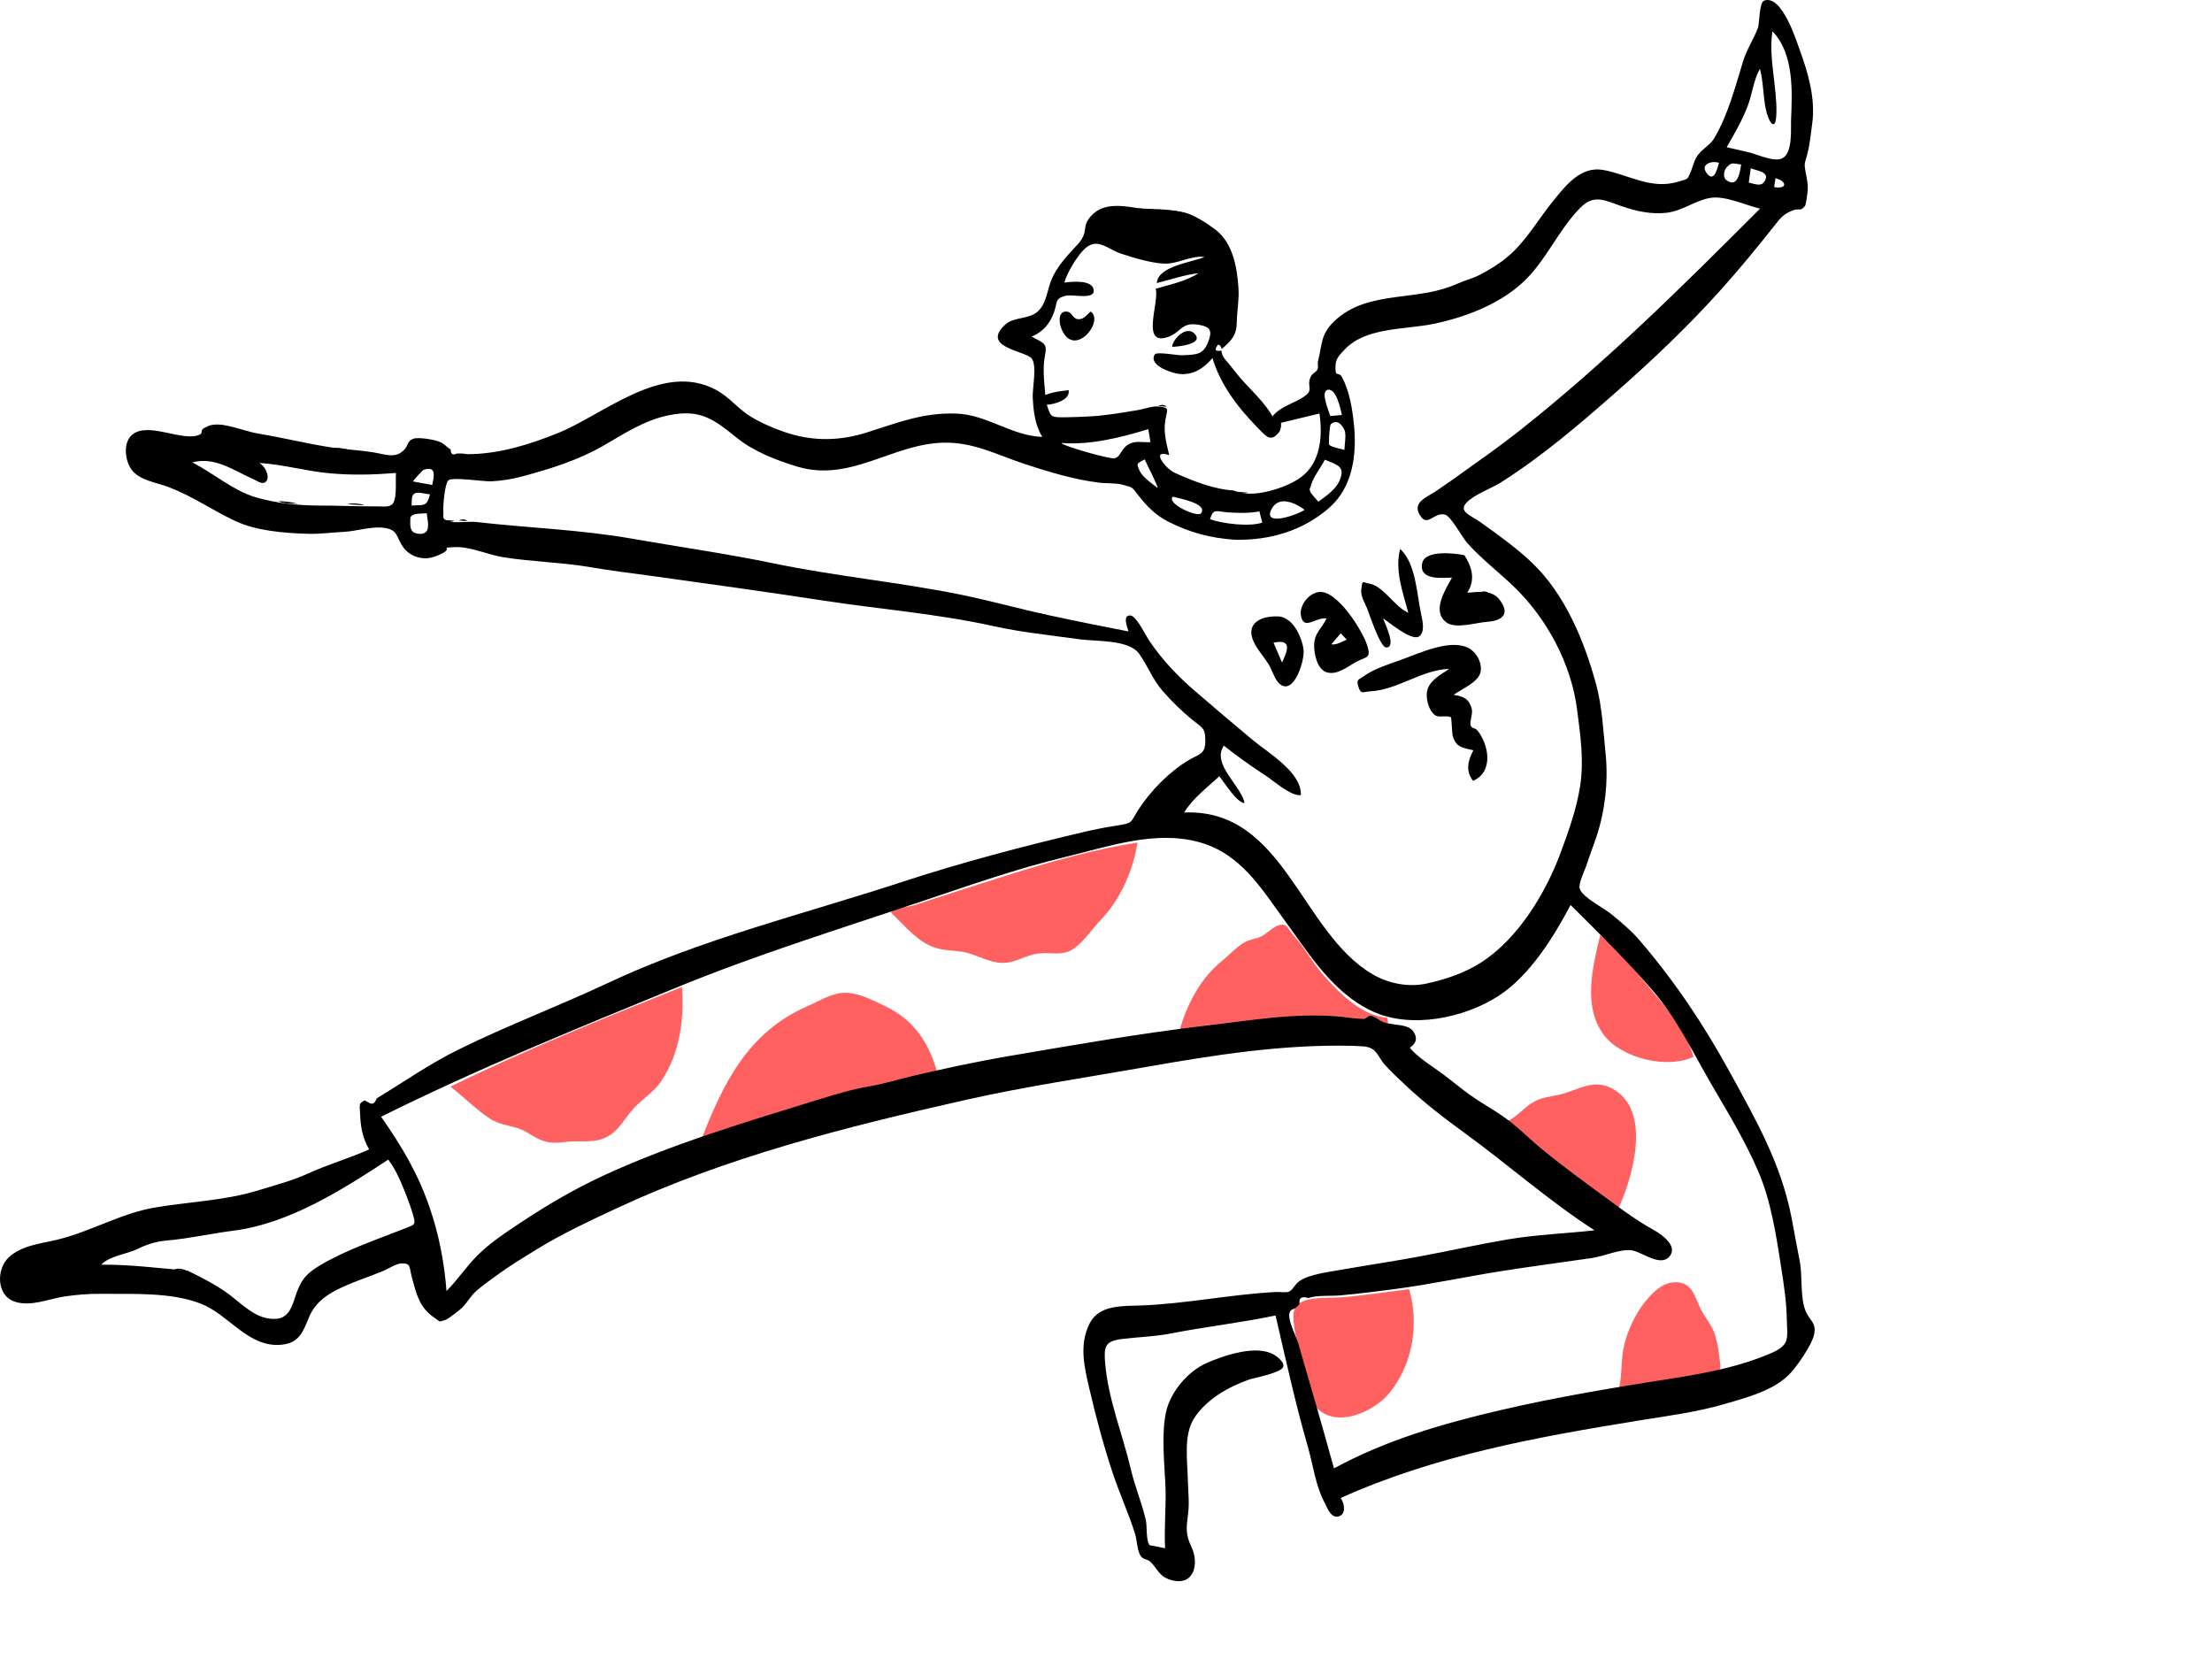
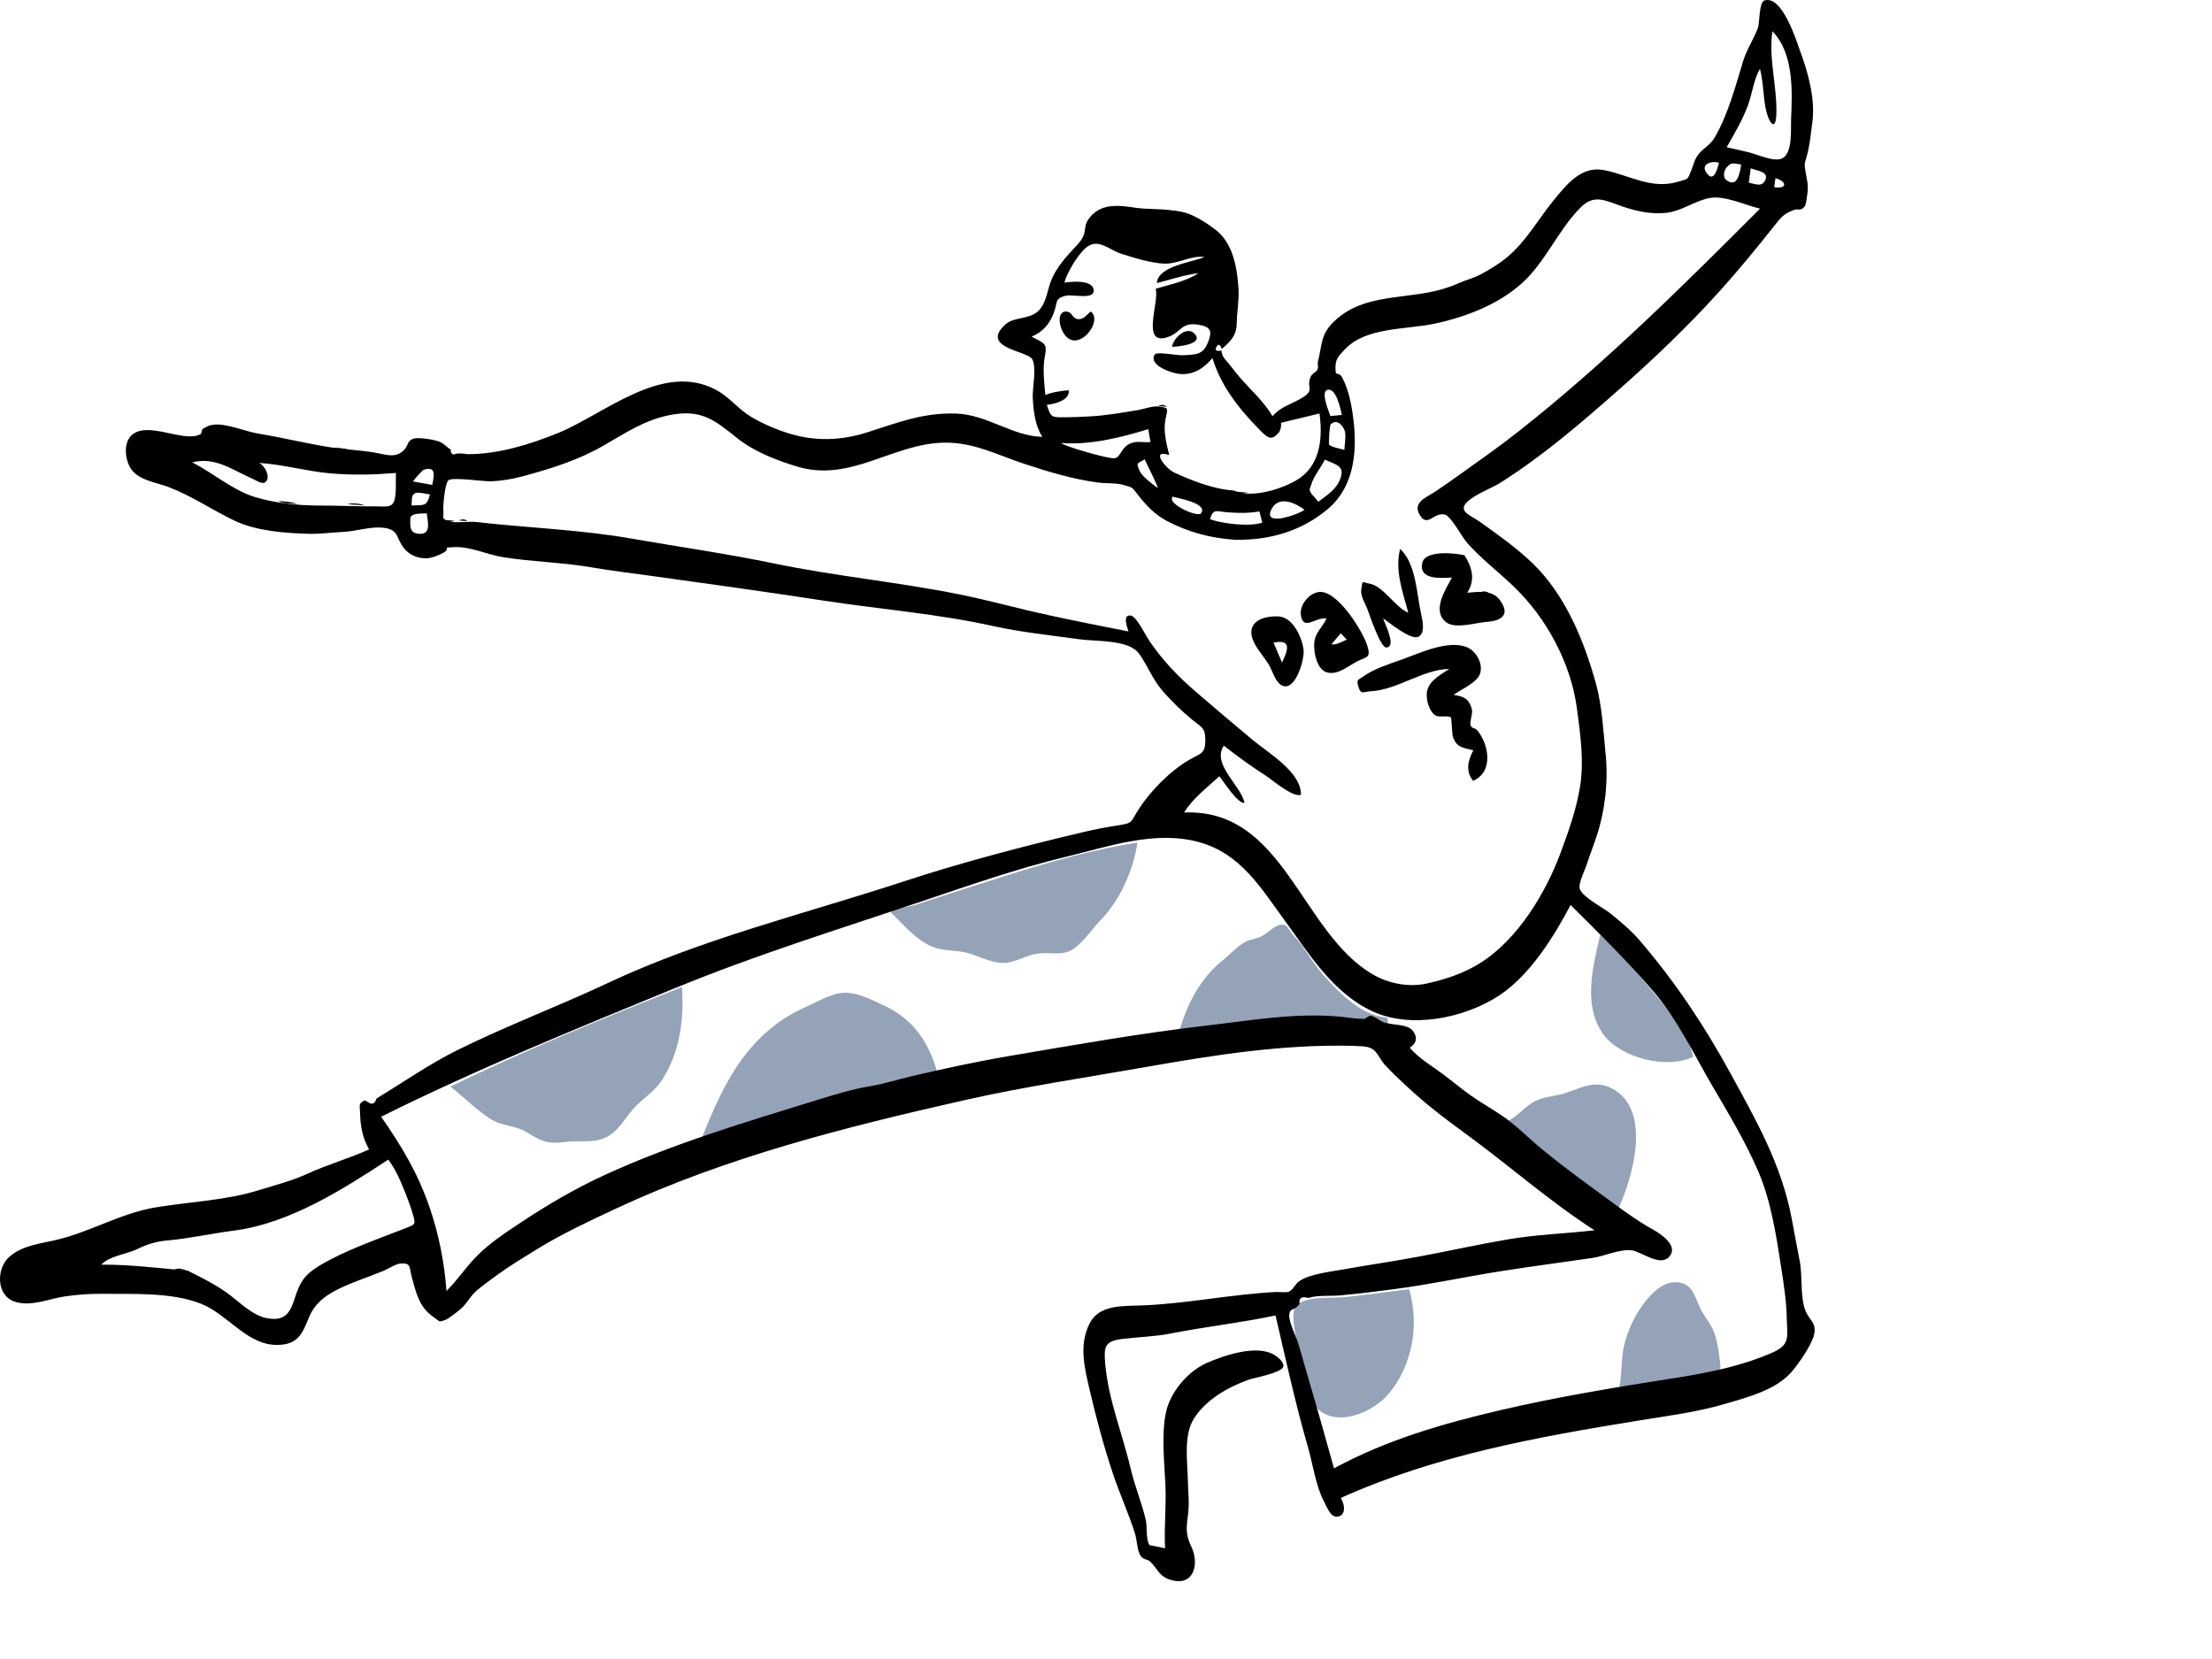
<svg xmlns="http://www.w3.org/2000/svg" viewBox="0 0 1024 768" version="1.1">
  <g stroke="none" stroke-width="1" fill="#FFFFFF00" fill-rule="evenodd">
    <g transform="translate(-68, -18)">
      <rect x="0" y="0" width="1024" height="768" />
-       <path d="M720.312,614.793 C725.065,630.889 722.034,649.67 711.148,662.91 C704.117,671.461 687.397,679.108 678.012,670.205 C673.815,666.223 672.04,652.594 670.247,646.235 C668.598,640.386 665.84,629.555 667.065,624.648 C668.849,617.497 683.101,619.15 689.763,618.524 C699.986,617.563 710.135,616.103 720.312,614.793 Z M854.8,622.969 C857.038,627.895 860.608,631.159 862.13,636.626 C863.125,640.195 863.724,643.774 864.117,647.438 C864.595,651.876 864.921,651.706 861.859,653.781 C857.187,656.948 845.235,656.704 839.55,657.622 C832.13,658.82 824.746,660.231 817.322,661.425 C819.121,654.516 818.178,647.078 820.038,640.031 C821.846,633.184 824.993,626.424 829.435,620.799 C832.74,616.613 837.547,611.599 843.49,611.573 C851.151,611.54 852.361,617.603 854.8,622.969 Z M383.679,474.921 C384.816,489.735 382.705,505.51 374.28,518.24 C370.712,523.631 365.516,526.531 361.298,531.173 C356.417,536.545 353.77,543.185 346.059,545.483 C341.084,546.968 335.245,545.943 330.072,546.611 C321.485,547.721 318.95,546.518 311.709,542.073 C306.509,538.879 300.514,539.478 295.03,535.977 C288.454,531.779 282.728,525.793 276.499,521.039 C311.455,503.915 347.493,489.333 383.679,474.921 Z M477.644,483.706 C491.022,490.001 498.096,500.738 501.919,514.598 C465.017,523.033 429.102,533.352 392.855,544.988 C402.976,519.242 414.343,495.667 442.031,483.692 C447.555,481.303 453.231,477.499 459.518,477.59 C465.78,477.679 472.153,481.123 477.644,483.706 Z M814.224,521.873 C833.242,531.882 823.575,563.872 816.929,578.074 C808.471,571.853 799.604,565.794 791.345,559.736 C782.318,553.114 774.202,544.591 765.967,537.048 C770.327,534.774 773.161,531.157 777.214,528.559 C781.227,525.988 785.208,525.804 789.703,524.799 C798.311,522.874 805.277,517.162 814.224,521.873 Z M665.815,449.791 C667.333,451.738 669.147,453.574 670.577,455.575 C674.051,460.434 677.055,465.375 681.083,469.883 C688.218,477.871 698.606,488.399 710.296,489.128 L710.635,492.538 C707.188,492.451 705.149,489.482 702.158,489.18 C699.81,488.944 696.523,490.738 693.644,490.484 C684.741,489.7 675.994,489.252 666.956,489.492 C649.117,489.965 631.582,492.809 614.047,495.076 C617.397,483.136 623.649,470.906 633.612,462.919 C637.056,460.157 640.356,456.361 644.244,454.16 C646.585,452.835 649.063,452.734 651.472,451.699 C654.26,450.501 657.839,446.504 660.718,446.121 C663.728,445.72 663.74,447.128 665.815,449.791 Z M808.765,450.879 C818.123,458.391 825.313,467.922 833.008,476.944 C839.973,485.11 849.412,496.76 851.889,507.273 C839.537,513.084 818.353,507.765 810.385,497.016 C800.56,483.76 805.376,465.31 808.765,450.879 Z M594.558,408.046 C592.715,420.503 586.727,434.383 577.741,443.684 C573.866,447.695 570.471,452.925 566.069,456.432 C560.32,461.012 555.693,458.665 549.021,459.376 C541.855,460.138 537.211,464.814 529.574,463.545 C524.134,462.64 519.123,459.628 514.011,458.714 C508.426,457.715 503.551,458.307 497.999,455.542 C491.132,452.124 485.653,445.397 480.313,440.289 C483.124,438.063 488.8,437.903 492.396,436.7 C497.146,435.11 501.89,433.535 506.667,432.012 C516.532,428.867 526.37,425.655 536.255,422.563 C555.082,416.674 574.961,411.08 594.558,408.046 Z" fill="#ff6161" />
+       <path d="M720.312,614.793 C725.065,630.889 722.034,649.67 711.148,662.91 C704.117,671.461 687.397,679.108 678.012,670.205 C673.815,666.223 672.04,652.594 670.247,646.235 C668.598,640.386 665.84,629.555 667.065,624.648 C668.849,617.497 683.101,619.15 689.763,618.524 C699.986,617.563 710.135,616.103 720.312,614.793 Z M854.8,622.969 C857.038,627.895 860.608,631.159 862.13,636.626 C863.125,640.195 863.724,643.774 864.117,647.438 C864.595,651.876 864.921,651.706 861.859,653.781 C857.187,656.948 845.235,656.704 839.55,657.622 C832.13,658.82 824.746,660.231 817.322,661.425 C819.121,654.516 818.178,647.078 820.038,640.031 C821.846,633.184 824.993,626.424 829.435,620.799 C832.74,616.613 837.547,611.599 843.49,611.573 C851.151,611.54 852.361,617.603 854.8,622.969 Z M383.679,474.921 C384.816,489.735 382.705,505.51 374.28,518.24 C370.712,523.631 365.516,526.531 361.298,531.173 C356.417,536.545 353.77,543.185 346.059,545.483 C341.084,546.968 335.245,545.943 330.072,546.611 C321.485,547.721 318.95,546.518 311.709,542.073 C306.509,538.879 300.514,539.478 295.03,535.977 C288.454,531.779 282.728,525.793 276.499,521.039 C311.455,503.915 347.493,489.333 383.679,474.921 Z M477.644,483.706 C491.022,490.001 498.096,500.738 501.919,514.598 C465.017,523.033 429.102,533.352 392.855,544.988 C402.976,519.242 414.343,495.667 442.031,483.692 C447.555,481.303 453.231,477.499 459.518,477.59 C465.78,477.679 472.153,481.123 477.644,483.706 Z M814.224,521.873 C833.242,531.882 823.575,563.872 816.929,578.074 C808.471,571.853 799.604,565.794 791.345,559.736 C782.318,553.114 774.202,544.591 765.967,537.048 C770.327,534.774 773.161,531.157 777.214,528.559 C781.227,525.988 785.208,525.804 789.703,524.799 C798.311,522.874 805.277,517.162 814.224,521.873 Z M665.815,449.791 C667.333,451.738 669.147,453.574 670.577,455.575 C674.051,460.434 677.055,465.375 681.083,469.883 C688.218,477.871 698.606,488.399 710.296,489.128 L710.635,492.538 C707.188,492.451 705.149,489.482 702.158,489.18 C699.81,488.944 696.523,490.738 693.644,490.484 C684.741,489.7 675.994,489.252 666.956,489.492 C649.117,489.965 631.582,492.809 614.047,495.076 C617.397,483.136 623.649,470.906 633.612,462.919 C637.056,460.157 640.356,456.361 644.244,454.16 C646.585,452.835 649.063,452.734 651.472,451.699 C654.26,450.501 657.839,446.504 660.718,446.121 C663.728,445.72 663.74,447.128 665.815,449.791 Z M808.765,450.879 C818.123,458.391 825.313,467.922 833.008,476.944 C839.973,485.11 849.412,496.76 851.889,507.273 C839.537,513.084 818.353,507.765 810.385,497.016 C800.56,483.76 805.376,465.31 808.765,450.879 Z M594.558,408.046 C592.715,420.503 586.727,434.383 577.741,443.684 C573.866,447.695 570.471,452.925 566.069,456.432 C560.32,461.012 555.693,458.665 549.021,459.376 C541.855,460.138 537.211,464.814 529.574,463.545 C524.134,462.64 519.123,459.628 514.011,458.714 C508.426,457.715 503.551,458.307 497.999,455.542 C491.132,452.124 485.653,445.397 480.313,440.289 C483.124,438.063 488.8,437.903 492.396,436.7 C497.146,435.11 501.89,433.535 506.667,432.012 C516.532,428.867 526.37,425.655 536.255,422.563 C555.082,416.674 574.961,411.08 594.558,408.046 Z" fill="#94a3b8" />
      <g transform="translate(68, 18)" fill="#000000">
        <path d="M821.924,82.492 L821.309,86.622 C827.32,87.658 827.497,84.028 821.924,82.492 Z M795.767,75.371 C792.544,74.248 787.273,75.895 789.807,79.744 C793.384,85.179 795.013,78.084 795.767,75.371 Z M535.869,225.878 C536.354,225.394 530.642,214.48 529.905,212.649 C526.218,214.753 525.968,214.244 527.47,217.762 C528.767,220.796 533.28,223.877 535.869,225.878 Z M199.068,228.872 C197.307,228.718 193.801,227.669 192.306,228.281 C190.217,229.137 190.779,231.119 190.526,234.011 C196.635,233.727 197.49,234.536 199.068,228.872 Z M191.146,222.88 C194.133,223.416 197.118,223.952 200.104,224.488 C200.742,221.068 202.43,215.412 196.134,217.477 C195.542,217.671 191.903,221.767 191.146,222.88 Z M542.929,229.912 C539.753,233.067 554.495,239.748 556.015,237.608 C559.332,232.94 545.073,230.611 542.929,229.912 Z M615.851,192.612 C617.635,192.437 619.417,192.261 621.2,192.086 C620.584,189.485 618.707,179.898 614.806,180.413 C610.93,180.923 615.301,190.584 615.851,192.612 Z M622.356,208.263 C622.406,206.103 623.291,201.312 622.446,199.232 C621.871,197.818 619.507,193.523 616.11,196.314 C615.387,196.908 615.056,205.558 615.276,205.838 C616.202,207.015 621.037,207.811 622.356,208.263 Z M603.924,236.006 C600.264,233.208 592.306,229.08 588.782,235.407 C583.869,244.225 600.748,238.331 603.924,236.006 Z M583.002,236.741 C578.196,237.642 573.341,237.524 568.476,237.184 C563.025,236.802 561.733,235.138 560.146,240.358 C565.992,242.477 578.443,243.947 584.358,241.931 C583.907,240.201 583.454,238.47 583.002,236.741 Z M613.314,212.782 C611.631,216.23 607.986,220.746 607.004,224.343 C606.282,226.995 605.998,225.67 606.603,227.728 C606.819,228.462 609.778,231.536 610.296,232.279 C613.889,229.559 618.222,226.78 620.062,222.59 C623.008,215.881 619.22,215.343 613.314,212.782 Z M531.561,198.663 C519.341,202.465 504.332,206.188 491.397,205.056 C491.227,206.163 513.335,212.606 515.978,212.141 C518.679,211.666 518.894,207.902 522.13,205.893 C525.698,203.678 528.645,204.996 532.589,204.651 C532.246,202.655 531.904,200.659 531.561,198.663 Z M571.787,249.873 C560.539,249.153 550.49,246.466 540.54,241.348 C534.825,238.409 530.721,234.146 526.901,229.228 C523.943,225.418 524.548,225.731 519.903,224.439 C516.471,223.486 512.25,223.872 508.726,223.43 C496.928,221.946 485.169,218.371 473.947,214.648 C461.354,210.472 450.506,204.582 436.673,204.926 C412.921,205.517 393.656,223.493 368.879,215.943 C359.048,212.948 348.866,208.972 340.915,202.551 C330.576,194.199 324.297,189.251 309.727,192.21 C297.996,194.591 288.996,200.807 278.946,206.536 C267.491,213.066 254.991,216.978 242.219,220.427 C237.216,221.777 232.582,222.563 227.339,222.826 C224.22,222.983 209.44,220.734 207.614,222.322 C205.848,223.858 205.045,234.457 205.233,236.39 C205.547,239.618 204.122,239.951 207.571,241.311 C209.966,242.255 217.361,241.3 220.329,241.638 C244.21,244.366 268.676,245.183 292.175,249.298 C314.26,253.165 336.424,256.294 358.261,260.829 C386.667,266.73 415.597,269.422 444.018,275.136 C457.756,277.897 471.611,281.787 485.188,284.729 C497.551,287.406 509.973,289.891 522.407,292.317 C521.951,290.609 519.367,284.385 523.492,284.959 C526.106,285.322 530.493,294.349 531.872,296.38 C538.218,305.73 544.977,312.828 553.611,320.269 C562.312,327.769 571.074,335.191 579.906,342.552 C587.121,348.565 602.621,357.534 602.221,368.035 C597.826,368.871 589.1,361.086 585.81,358.977 C579.152,354.707 572.768,350.055 566.56,345.199 C560.72,353.744 574.563,363.649 576.135,371.731 C572.575,371.746 566.63,361.949 564.469,359.353 C558.73,364.702 552.289,369.419 548.157,376.138 C594.465,374.162 602.057,431.595 635.484,451.064 C642.89,455.376 652.169,457.159 660.636,455.264 C669.456,453.292 677.933,450.507 685.693,445.524 C703.023,434.396 715.723,413.001 722.505,394.628 C726.25,384.481 729.784,374.653 731.479,363.976 C733.355,352.153 731.591,340.136 730.063,328.355 C727.343,307.363 716.185,286.171 700.382,271.156 C693.3,264.427 685.564,258.537 679.078,251.191 C676.815,248.627 671.65,238.809 668.81,238.194 C663.577,237.06 660.876,244.404 657.255,238.393 C653.709,232.509 660.473,230.213 664.591,227.472 C669.033,224.513 673.343,221.401 677.685,218.312 C686.27,212.203 694.769,206.196 703.015,199.692 C743.222,167.98 778.766,132.625 814.774,96.59 C808.032,94.995 798.445,90.409 791.591,91.632 C784.735,92.857 778.644,97.708 771.415,98.512 C764.373,99.295 757.535,97.775 751.005,95.561 C743.308,92.951 738.097,89.593 731.639,96.105 C721.264,106.569 715.553,121.108 704.661,131.009 C693.653,141.015 678.245,146.859 663.912,149.877 C650.641,152.671 632.238,151.351 622.513,161.798 C620.324,164.148 618.372,165.821 618.247,169.334 C618.028,175.581 619.444,171.104 621.452,174.973 C624.724,181.271 626.003,189.129 626.741,196.089 C628.233,210.177 626.349,225.608 615.062,235.318 C602.903,245.775 587.865,250.178 571.787,249.873 Z M571.144,227.056 C579.376,231.256 596.022,225.782 602.601,220.661 C611.553,213.692 612.26,201.562 610.826,191.422 C606.663,192.43 602.499,193.437 598.335,194.445 C596.56,194.874 594.785,195.304 593.01,195.734 C593.172,197.203 592.931,198.574 592.287,199.847 C588.365,204.873 586.464,202.376 582.205,198.017 C573.089,188.686 565,178.167 561.283,165.763 C557.118,170.627 552.415,173.765 545.741,173.089 C542.817,172.793 531.604,169.303 534.499,164.186 C535.419,162.559 544.537,164.608 547.592,164.454 C553.971,164.131 556.973,164.254 559.307,158.255 C561.251,153.26 560.564,151.207 554.567,150.292 C546.953,149.129 546.735,153.65 541.31,155.77 C527.535,161.155 536.941,139.714 534.975,133.675 C541.746,131.671 548.894,130.279 554.882,126.46 C548.248,127.221 541.939,129.437 535.514,131.05 C536.061,123.143 551.749,121.46 557.616,118.976 C551.277,118.133 545.252,122.306 538.889,122.043 C532.944,121.798 524.607,119.3 518.871,117.398 C512.973,115.443 508.347,109.994 502.656,114.737 C498.926,117.846 493.92,126.317 492.725,130.825 C496.437,130.29 505.181,129.568 506.212,133.781 C507.537,139.192 496.613,136.043 493.246,136.929 C488.135,138.275 489.702,139.76 487.848,144.81 C486.022,149.783 482.744,153.762 477.559,155.824 C483.323,158.925 484.91,158.869 483.748,164.606 C482.606,170.247 483.36,176.584 483.918,182.862 C487.348,181.458 491.043,181.005 494.725,180.637 C495.442,185.191 488.286,187.118 484.6,187.384 C486.535,193.378 486.607,193.189 493.227,193.171 C496.935,193.16 500.655,192.947 504.354,192.768 C511.885,192.402 519.194,191.058 526.622,189.865 C529.457,189.408 533.473,187.86 536.295,188.171 C541.469,188.739 540.463,189.298 539.608,193.706 C538.45,199.682 539.755,204.205 541.256,210.691 C532.401,207.673 539.513,216.908 543.691,218.809 C551.92,222.551 561.992,226.557 571.144,227.056 Z M86.897,588.225 C93.165,591.352 99.086,594.298 104.796,598.299 C110.478,602.28 116.538,608.974 123.73,610.26 C132.333,611.798 134.404,607.334 136.533,600.742 C138.925,593.328 141.115,589.963 147.915,585.896 C159.949,578.7 174.045,573.958 187.196,568.778 C192.227,566.798 192.605,567.177 191.117,562.08 C190.218,559.003 189.121,555.98 187.943,552.991 C185.766,547.476 183.381,541.635 179.738,536.823 C158.884,550.514 134.012,566.384 108.34,569.677 C97.916,571.014 87.643,573.359 77.419,574.248 C72.357,574.689 68.209,575.97 63.75,578.146 C58.757,580.582 50.498,581.441 46.902,585.447 C60.401,585.356 73.55,587.079 86.897,588.225 Z M598.34,606.17 C594.16,607.891 599.805,617.766 601.01,621.878 C602.822,628.055 604.535,634.258 606.362,640.431 C610.23,653.5 613.875,666.623 617.545,679.744 C641.733,666.617 667.614,659.105 694.477,652.825 C721.24,646.568 748.577,642.115 775.923,637.833 C790.866,635.491 806.54,632.294 820.377,626.206 C828.98,622.421 827.298,618.927 827.158,610.545 C827.025,602.678 825.788,594.658 824.582,586.867 C822.304,572.148 819.897,556.1 813.952,542.27 C808.159,528.795 800.408,515.838 792.956,503.146 C784.112,488.085 776.58,471.867 765.04,458.496 C753.014,444.562 740.109,431.923 727.065,418.952 C719.257,433.758 708.116,451.716 693.715,461.037 C677.871,471.289 652.947,476.56 634.93,467.979 C616.783,459.336 606.056,441.607 594.757,426.159 C583.866,411.27 574.404,395.164 555.105,389.852 C534.692,384.233 513.2,391.881 493.299,396.673 C470.608,402.136 448.406,409.974 426.351,417.378 C388.062,430.235 350.076,442.001 312.754,457.322 C266.818,476.179 220.821,494.888 176.423,516.963 C186.028,530.698 193.474,543.213 198.899,559.01 C203.124,571.309 205.705,584.333 206.693,597.634 C211.861,592.492 215.809,586.377 221.025,581.173 C226.925,575.285 233.852,570.754 240.793,566.139 C253.358,557.783 266.236,550.218 280.095,543.864 C311.553,529.439 344.981,519.504 378.241,509.223 C385.776,506.894 394.645,504.188 402.455,502.898 C409.091,501.803 414.986,499.88 421.741,498.282 C437.06,494.663 452.55,491.342 468.002,488.72 C497.69,483.683 527.984,478.315 558.085,474.834 C578.495,472.472 599.795,468.643 620.765,470.688 C624.309,471.034 627.779,471.733 631.348,471.623 C632.343,471.592 633.526,470.12 634.556,470.221 C636.537,470.417 638.658,472.632 640.679,473.293 C645.242,474.784 651.87,473.858 654.355,477.615 C656.346,480.624 655.617,483.007 652.652,484.99 C656.22,489.521 663.202,493.696 667.985,497.259 C672.283,500.462 676.337,503.908 680.672,506.996 C685.329,510.313 690.971,513.444 695.848,516.829 C702.21,521.244 707.645,526.9 713.654,531.853 C724.439,540.743 735.262,548.486 746.627,556.819 C752.747,561.307 758.581,565.533 765.23,569.205 C768.866,571.213 777.106,576.713 772.805,581.707 C768.513,586.69 759.906,579.322 755.218,578.792 C749.822,578.18 742.545,581.55 737.163,582.341 C722.921,584.433 708.634,586.273 694.387,588.534 C678.125,591.114 662.033,594.598 645.695,596.742 C637.257,597.849 628.821,598.918 620.337,599.681 C615.962,600.075 609.777,599.484 605.666,600.88 C602.555,599.976 601.201,600.859 601.605,603.531 C600.843,604.779 599.755,605.658 598.34,606.17 Z M147.711,234.043 C156.609,233.986 165.435,234.499 174.343,234.422 C177.772,234.392 180.724,235.085 182.112,232.717 C183.808,229.823 183.026,222.264 183.316,218.951 C172.914,219.784 163.369,220.042 152.985,219.133 C141.863,218.16 131.068,214.987 119.904,214.3 C122.283,215.202 125.006,220.114 123.455,222.504 C121.91,224.883 119.387,222.735 116.941,221.658 C107.497,217.499 99.63,211.354 89.022,214.041 C98.789,219.078 108.058,227.156 118.258,230.164 C127.877,233 137.58,233.967 147.711,234.043 Z M808.547,70.269 C812.878,71.077 821.327,75.399 825.212,73.222 C829.956,70.563 828.959,59.779 829.132,55.581 C829.662,42.681 830.644,24.93 820.497,14.473 C818.656,26.869 822.636,39.831 822.351,52.364 C822.136,61.769 818.583,56.633 817.326,49.977 C816.176,43.886 816.302,37.879 814.734,31.82 C811.856,36.726 811.186,43.385 809.155,48.802 C806.595,55.633 802.973,61.829 799.323,68.161 C802.408,68.832 805.477,69.54 808.547,70.269 Z M189.96,239.777 C189.907,243.389 189.392,246.784 193.914,247.116 C199.901,247.554 197.937,241.455 197.557,237.606 C195.405,237.897 190.471,237.297 189.96,239.777 Z M806.045,76.163 C802.291,75.699 801.721,74.851 799.341,77.474 C797.829,79.139 797.682,82.16 798.994,83.208 C804.682,87.758 805.579,78.717 806.045,76.163 Z M809.554,84.539 C812.476,85.113 815.335,86.668 816.977,83.772 C819.384,79.525 813.63,79.17 810.478,77.909 C810.17,80.118 809.863,82.329 809.554,84.539 Z M625.978,484.139 C593.676,483.376 561.854,488.437 530.148,494.008 C502.103,498.935 474.264,503.041 446.835,509.224 C391.558,521.686 336.188,535.631 284.88,559.618 C272.415,565.445 259.967,571.269 248.477,578.357 C242.302,582.166 236.012,585.932 230.165,590.228 C226.949,592.59 223.621,594.921 220.606,597.51 C217.844,599.882 216.277,603.154 213.796,605.475 C212.628,606.567 207.596,610.603 206.104,611.057 C202.898,612.033 204.168,612.111 200.927,609.895 C194.153,605.265 192.795,599.093 190.753,591.669 C189.316,586.442 190.419,584.711 185.698,584.889 C183.296,584.98 179.68,587.421 177.454,588.345 C170.263,591.33 162.493,593.708 155.592,597.269 C150.013,600.147 145.549,603.849 143.159,609.549 C140.337,616.279 138.697,621.774 130.135,622.529 C114.863,623.875 106.088,608.651 93.029,603.528 C79.062,598.048 61.237,599.126 46.49,598.95 C41.119,598.885 35.27,599.402 30.147,600.126 C22.908,601.149 14.344,605.08 6.831,602.581 C-1.816,599.705 -1.686,587.422 4.044,582.076 C10.034,576.488 18.923,575.722 26.585,573.867 C42.074,570.118 56.162,561.572 71.973,558.947 C87.7,556.336 104.364,555.768 119.696,551.01 C127.509,548.584 135.1,546.692 142.524,543.28 C151.773,539.028 161.735,536.262 170.871,532.083 C167.727,526.561 166.876,521.436 166.684,515.249 C166.557,511.12 165.885,511.117 168.752,509.387 C169.32,509.681 169.887,509.975 170.456,510.271 C172.257,511.55 173.54,510.966 174.308,508.517 C186.988,500.826 198.708,492.564 212.238,485.884 C234.931,474.679 258.954,465.628 281.64,454.955 C324.741,434.679 372.746,422.98 418.089,408.126 C445.518,399.14 473.604,391.779 501.709,385.152 C506.635,383.99 511.546,383.028 516.554,382.257 C525.037,380.951 523.031,380.873 527.31,374.348 C532.8,365.975 541.515,357.042 550.36,351.854 C555.815,348.654 558.142,349.134 557.972,342.134 C557.842,336.785 556.374,336.838 551.999,333.257 C547.051,329.205 542.455,324.71 538.277,319.932 C533.507,314.48 531.371,308.3 527.381,302.696 C522.557,295.922 507.638,297.072 499.287,295.892 C486.207,294.046 472.91,292.725 460.026,289.873 C434.007,284.115 407.852,282.101 381.509,278.075 C355.028,274.028 328.555,270.338 302.072,266.672 C292.565,265.356 282.936,264.225 273.481,262.594 C260.245,260.309 246.316,260.078 232.887,257.941 C225.973,256.841 217.505,252.936 210.55,253.269 C203.085,253.628 209.76,253.543 204.85,256.11 C202.646,257.263 200.097,258.294 197.557,258.427 C193.557,258.637 189.525,256.924 187.078,253.87 C182.998,248.78 184.965,244.88 176.652,244.238 C171.179,243.816 164.792,245.927 159.231,246.205 C153.782,246.478 148.116,247.268 142.665,247.108 C131.764,246.786 118.772,245.828 108.873,241.169 C98.382,236.232 89.02,229.646 77.984,225.448 C72.446,223.34 64.567,222.446 60.855,217.351 C57.755,213.098 56.797,204.447 61.549,200.959 C68.839,195.609 82.973,203.705 91.039,201.683 C95.163,200.649 91.759,199.404 94.878,197.963 C96.81,197.07 96.52,196.936 98.813,196.613 C104.466,195.812 113.725,199.771 119.472,200.712 C130.813,202.565 142.055,205.394 153.386,207.127 C159.856,208.117 166.434,208.365 172.918,209.417 C178.565,210.334 183.206,212.546 187.304,208.011 C189.032,206.098 188.504,204.126 191.274,203.128 C193.758,202.235 200.893,203.517 203.293,204.437 C205.914,205.442 206.5,206.891 208.609,208.036 C208.662,210.204 209.573,210.853 211.344,209.981 C212.992,209.857 214.635,209.945 216.27,210.244 C230.664,210.304 244.99,205.838 258.081,200.564 C279.775,191.826 306.711,167.088 331.594,180.544 C337.716,183.854 341.734,189.375 347.695,192.962 C352.99,196.146 359.762,198.999 365.716,200.795 C377.614,204.384 389.441,203.935 401.227,200.219 C415.598,195.686 427.172,190.939 442.66,191.46 C457.01,191.942 468.462,201.848 482.518,202.243 C479.084,196.728 478.448,190.393 478.085,184.137 C477.848,180.045 480.133,169.335 477.657,166.023 C474.924,162.365 453.58,160.886 465.484,150.148 C469.38,146.631 476.572,147.905 480.601,144.022 C484.668,140.104 484.748,133.976 486.916,129.084 C489.37,123.549 493.417,118.977 497.565,114.56 C499.321,112.69 500.507,111.503 501.507,109.255 C502.668,106.646 501.895,104.442 503.749,101.693 C510.011,92.415 520.934,95.645 530.44,96.881 C536.203,97.631 543.183,96.916 548.776,98.489 C553.271,99.753 559.117,103.585 562.774,106.398 C570.831,112.593 572.703,124.026 573.324,133.394 C573.687,138.878 572.62,144.046 572.532,149.511 C572.439,155.231 569.956,157.823 565.49,161.617 C565.407,160.561 564.891,159.853 563.94,159.492 C561.995,161.885 562.494,162.819 565.437,162.295 C565.549,163.726 566.06,165.011 566.968,166.153 C569.401,168.855 571.497,171.841 573.866,174.596 C579.05,180.62 585.097,185.848 589.086,192.685 C593.268,187.819 598.591,187.021 603.58,183.664 C608.433,180.4 604.809,179.428 606.609,174.709 C607.332,172.818 609.227,172.484 609.893,171.02 C610.525,169.632 609.756,168.756 610.145,167.231 C612.087,159.659 611.281,154.968 617.329,149.032 C625.418,141.093 635.386,138.994 646.507,137.487 C657.602,135.982 665.48,135.446 675.343,131.063 C678.765,129.542 682.002,128.848 685.253,127.123 C689.645,124.789 693.737,122.328 697.554,119.179 C706.427,111.861 711.945,101.665 719.119,92.871 C724.863,85.834 731.788,76.824 742.155,78.682 C753.945,80.797 764.334,87.962 776.885,84.099 C781.541,82.666 781.038,83.547 782.885,79.033 C783.499,77.53 783.896,76.015 784.493,74.537 C786.731,69.006 791.017,68.313 793.675,63.81 C799.949,53.178 803.386,39.919 806.959,28.251 C808.619,22.833 811.834,18.133 813.794,12.937 C814.613,10.765 814.242,1.088 816.786,0.24 C824.993,-2.495 831.635,18.997 833.132,23.062 C837.043,33.685 840.488,45.673 838.944,57.046 C838.309,61.733 837.803,67.162 836.549,71.751 C835.409,75.917 835.163,75.643 835.815,79.419 C836.477,83.259 837.265,85.562 836.697,89.587 C836.538,90.711 836.026,94.865 835.542,95.44 C833.293,98.115 832.988,96.245 830.189,97.314 C825.663,99.044 824.544,100.53 821.34,104.586 C813.327,114.725 804.963,124.895 796.304,134.521 C781.113,151.407 765.14,166.544 748.089,181.562 C731.354,196.302 713.858,211.256 694.862,223.296 C690.246,226.223 682.657,228.79 678.942,232.629 C674.873,236.834 681.041,238.658 685.213,241.641 C693.502,247.565 702.025,253.631 709.253,260.539 C724.662,275.264 733.463,296.96 738.861,316.663 C741.671,326.916 742.247,338.67 743.311,349.289 C744.558,361.745 743.014,375.376 739.085,387.225 C737.595,391.719 735.841,396.121 734.396,400.634 C733.73,402.712 730.461,409.165 731.348,411.563 C732.813,415.525 742.444,420.338 745.807,423.092 C750.403,426.859 755.107,430.751 758.958,435.239 C775.344,454.332 788.744,474.369 800.781,496.334 C813.023,518.675 824.578,538.833 829.408,563.942 C830.67,570.504 831.793,577.072 833.12,583.623 C834.546,590.672 833.167,600.841 836.021,607.281 C837.785,611.265 841.088,612.519 839.743,618.027 C838.579,622.789 832.669,631.244 829.456,634.995 C822.141,643.534 808.786,646.897 798.242,649.992 C785.445,653.749 771.757,655.481 758.58,657.618 C711.112,665.315 664.591,673.723 620.655,693.451 C622.133,695.606 623.326,700.261 620.326,701.745 C616.341,703.716 614.385,697.863 613.014,695.276 C609.024,687.749 607.835,678.013 605.451,669.765 C599.637,649.642 595.222,629.31 590.487,608.968 C574.329,612.369 557.969,614.176 541.895,617.33 C534.481,618.785 526.968,618.921 519.502,619.839 C511.485,620.824 510.972,623.347 511.605,630.998 C513,647.867 519.735,664.051 523.577,680.455 C525.442,688.411 528.704,695.987 530.478,703.905 C531.055,706.484 530.429,713.424 532.247,715.348 C532.169,715.266 538.369,716.496 539.347,716.743 C538.821,706.778 539.987,697.001 539.489,687.055 C538.977,676.779 537.572,663.304 539.869,653.351 C541.958,644.302 549.928,634.734 558.725,630.916 C566.388,627.588 581.598,622.251 589.872,627.184 C591.326,628.051 594.828,630.74 594.011,632.823 C592.907,635.638 580.66,637.795 578.173,638.667 C568.437,642.078 558.142,648.056 552.688,656.723 C547.781,664.522 549.742,676.576 549.906,685.518 C549.998,690.601 550.655,695.322 550.041,700.386 C549.17,707.553 548.716,710.148 551.647,716.335 C555.081,723.584 552.959,734.177 542.672,731.57 C536.519,730.011 536.273,726.654 532.568,723.002 C531.167,721.62 529.591,722.232 528.218,720.489 C526.378,718.152 526.387,712.981 525.456,710.031 C522.476,700.59 518.257,691.411 515.105,681.912 C510.867,669.141 507.398,656.212 504.36,643.137 C501.999,632.971 499.439,622.677 504.347,612.784 C508.703,604.002 519.373,604.655 528.22,604.339 C548.708,603.609 569.884,599.167 590.789,598.095 C592.293,598.017 595.431,598.532 596.78,597.905 C598.643,597.04 599.347,594.523 601.758,592.915 C606.365,589.84 615.478,588.771 620.803,587.827 C632.878,585.683 644.89,583.942 656.893,581.707 C670.693,579.136 684.365,576.064 698.18,573.727 C711.406,571.489 724.766,571.068 738.149,569.547 C716.916,555.852 698.216,539.158 677.787,524.321 C668.313,517.441 659.535,510.673 651.033,502.718 C647.492,499.406 643.99,496.185 640.775,492.575 C639.071,490.661 637.566,487.004 635.399,485.669 C632.675,483.989 629.569,484.438 625.978,484.139 Z" />
        <path d="M548.108,97.63 C541.057,97.633 533.035,98.29 526.108,97.327 C532.153,97.321 542.439,96.081 548.108,97.63" transform="translate(537.1078, 97.35182) rotate(5) translate(-537.1078, -97.35182) " />
        <path d="M162.047,207.945 C159.046,207.943 156.045,207.941 153.047,207.939 C156.047,207.231 159.047,207.305 162.047,207.945" transform="translate(157.5467, 207.6908) rotate(5) translate(-157.5467, -207.6908) " />
        <path d="M346.028,273.633 C348.033,273.63 350.037,273.627 352.028,273.627 C350.02,273.631 348.025,273.632 346.028,273.633" transform="translate(349.0284, 273.6304) rotate(5) translate(-349.0284, -273.6304) " />
        <path d="M549.816,686.172 C549.7,683.836 549.583,681.501 549.467,679.172 C549.584,681.508 549.7,683.84 549.816,686.172" transform="translate(549.6415, 682.6715) rotate(5) translate(-549.6415, -682.6715) " />
        <path d="M538.331,704.292 C538.441,705.961 538.553,707.629 538.663,709.292 C538.552,707.622 538.441,705.957 538.331,704.292" transform="translate(538.4968, 706.792) rotate(5) translate(-538.4968, -706.792) " />
        <path d="M583.187,625.853 C581.186,626.03 579.186,626.207 577.187,626.385 C579.187,626.207 581.187,626.03 583.187,625.853" transform="translate(580.1866, 626.1185) rotate(5) translate(-580.1866, -626.1185) " />
        <path d="M297.48,266.206 C298.817,266.258 300.154,266.31 301.48,266.363 C300.139,266.311 298.81,266.259 297.48,266.206" transform="translate(299.4801, 266.284) rotate(5) translate(-299.4801, -266.284) " />
        <path d="M522.174,95.817 C520.507,95.824 518.84,95.83 517.174,95.837 C518.841,95.83 520.508,95.824 522.174,95.817" transform="translate(519.6744, 95.82659) rotate(5) translate(-519.6744, -95.82659) " />
        <path d="M538.624,678.217 C538.722,679.885 538.819,681.554 538.917,683.217 C538.819,681.547 538.722,679.881 538.624,678.217" transform="translate(538.7705, 680.7166) rotate(5) translate(-538.7705, -680.7166) " />
        <path d="M289.511,265.561 C290.848,265.579 292.186,265.597 293.511,265.613 C292.169,265.595 290.84,265.578 289.511,265.561" transform="translate(291.5105, 265.5868) rotate(5) translate(-291.5105, -265.5868) " />
        <path d="M310.343,268.403 C311.682,268.41 313.019,268.417 314.343,268.424 C313.001,268.417 311.672,268.41 310.343,268.403" transform="translate(312.3435, 268.4133) rotate(5) translate(-312.3435, -268.4133) " />
        <path d="M527.883,604.025 C526.216,604.181 524.55,604.337 522.883,604.492 C524.551,604.336 526.217,604.18 527.883,604.025" transform="translate(525.3833, 604.2589) rotate(5) translate(-525.3833, -604.2589) " />
        <path d="M469.861,292.371 C470.864,292.365 471.868,292.359 472.861,292.356 C471.854,292.363 470.858,292.367 469.861,292.371" transform="translate(471.3612, 292.3637) rotate(5) translate(-471.3612, -292.3637) " />
        <path d="M539.324,695.328 C539.325,696.663 539.325,697.999 539.326,699.328 C539.326,697.992 539.325,696.66 539.324,695.328" transform="translate(539.3248, 697.3281) rotate(5) translate(-539.3248, -697.3281) " />
        <path d="M625.693,484.682 C626.698,484.678 627.7,484.673 628.693,484.672 C627.686,484.678 626.69,484.68 625.693,484.682" transform="translate(627.1929, 484.6771) rotate(5) translate(-627.1929, -484.6771) " />
        <path d="M317.296,177.042 C315.628,177.201 313.962,177.36 312.296,177.519 C313.963,177.36 315.629,177.201 317.296,177.042" transform="translate(314.7956, 177.2802) rotate(5) translate(-314.7956, -177.2802) " />
        <path d="M121.542,200.548 C120.209,200.416 118.876,200.285 117.542,200.153 C118.875,200.285 120.209,200.416 121.542,200.548" transform="translate(119.5419, 200.3505) rotate(5) translate(-119.5419, -200.3505) " />
        <path d="M144.28,204.626 L140.28,204.069 L144.28,204.626 Z" transform="translate(142.28, 204.3475) rotate(5) translate(-142.28, -204.3475) " />
        <path d="M91.307,201.929 C89.974,201.79 88.641,201.652 87.307,201.513 C88.64,201.652 89.974,201.79 91.307,201.929" transform="translate(89.30741, 201.7206) rotate(5) translate(-89.30741, -201.7206) " />
        <path d="M611.661,484.368 C612.331,484.396 613.001,484.425 613.661,484.451 C612.989,484.423 612.324,484.395 611.661,484.368" transform="translate(612.661, 484.4096) rotate(5) translate(-612.661, -484.4096) " />
        <path d="M473.958,165.127 C474.628,165.171 475.298,165.215 475.958,165.26 C475.286,165.215 474.622,165.171 473.958,165.127" transform="translate(474.9585, 165.1933) rotate(5) translate(-474.9585, -165.1933) " />
        <path d="M698.168,573.734 C696.834,573.93 695.501,574.127 694.168,574.323 C695.502,574.127 696.835,573.93 698.168,573.734" transform="translate(696.1679, 574.0287) rotate(5) translate(-696.1679, -574.0287) " />
        <path d="M742.427,373.793 C742.426,372.792 742.425,371.791 742.426,370.793 C742.427,371.794 742.427,372.794 742.427,373.793" transform="translate(742.4264, 372.2927) rotate(5) translate(-742.4264, -372.2927) " />
        <path d="M504.643,296.369 C505.312,296.368 505.982,296.366 506.643,296.365 C505.97,296.366 505.307,296.368 504.643,296.369" transform="translate(505.6427, 296.3668) rotate(5) translate(-505.6427, -296.3668) " />
        <path d="M232.906,258.559 C233.576,258.545 234.244,258.531 234.906,258.519 C234.234,258.534 233.57,258.546 232.906,258.559" transform="translate(233.9056, 258.5394) rotate(5) translate(-233.9056, -258.5394) " />
        <path d="M128.777,232.309 C131.875,232.311 134.748,232.167 137.777,232.848 C134.87,232.88 131.483,233.513 128.777,232.309" transform="translate(133.2773, 232.6706) rotate(5) translate(-133.2773, -232.6706) " />
        <path d="M160.832,233.744 C162.925,232.935 166.534,232.884 168.832,233.63 C166.165,233.667 163.497,233.706 160.832,233.744" transform="translate(164.8317, 233.4236) rotate(5) translate(-164.8317, -233.4236) " />
        <path d="M570.854,227.784 C573.188,227.776 575.522,227.769 577.854,227.761 C575.524,228.536 573.192,228.756 570.854,227.784" transform="translate(574.3544, 228.0956) rotate(5) translate(-574.3544, -228.0956) " />
        <path d="M806.027,75.587 C804.357,75.522 802.686,75.457 801.027,75.39 C802.701,75.455 804.364,75.521 806.027,75.587" transform="translate(803.5271, 75.48859) rotate(5) translate(-803.5271, -75.48859) " />
        <path d="M80.646,588.041 C82.645,586.884 84.646,587.392 86.646,588.031 C84.645,588.034 82.646,588.038 80.646,588.041" transform="translate(83.6459, 587.6959) rotate(5) translate(-83.6459, -587.6959) " />
        <path d="M205.094,233.457 C205.208,235.126 205.323,236.795 205.436,238.457 C205.322,236.787 205.208,235.122 205.094,233.457" transform="translate(205.2647, 235.9572) rotate(5) translate(-205.2647, -235.9572) " />
        <path d="M142.732,233.943 C144.398,233.792 146.066,233.641 147.732,233.49 C146.065,233.641 144.398,233.792 142.732,233.943" transform="translate(145.2316, 233.7165) rotate(5) translate(-145.2316, -233.7165) " />
        <path d="M571.947,249.748 C570.608,249.779 569.271,249.811 567.947,249.839 C569.288,249.807 570.617,249.777 571.947,249.748" transform="translate(569.9465, 249.794) rotate(5) translate(-569.9465, -249.794) " />
        <path d="M201.928,567.456 C202.072,569.124 202.214,570.79 202.357,572.456 C202.213,570.787 202.071,569.122 201.928,567.456" transform="translate(202.1429, 569.9561) rotate(5) translate(-202.1429, -569.9561) " />
        <path d="M490.479,285.985 C492.145,286.145 493.813,286.304 495.479,286.464 C493.81,286.304 492.144,286.145 490.479,285.985" transform="translate(492.9785, 286.2244) rotate(5) translate(-492.9785, -286.2244) " />
        <path d="M150.033,218.836 C148.696,218.88 147.359,218.925 146.033,218.972 C147.375,218.929 148.705,218.882 150.033,218.836" transform="translate(148.0332, 218.9043) rotate(5) translate(-148.0332, -218.9043) " />
        <path d="M479.608,283.908 C481.275,284.065 482.94,284.222 484.608,284.379 C482.923,284.448 481.189,285.132 479.608,283.908" transform="translate(482.1075, 284.2695) rotate(5) translate(-482.1075, -284.2695) " />
        <path d="M165.97,220.293 C164.966,220.327 163.963,220.36 162.97,220.392 C163.976,220.358 164.974,220.325 165.97,220.293" transform="translate(164.4704, 220.3424) rotate(5) translate(-164.4704, -220.3424) " />
        <path d="M453.059,277.684 C454.725,277.849 456.392,278.015 458.059,278.18 C456.391,278.014 454.725,277.849 453.059,277.684" transform="translate(455.5589, 277.9315) rotate(5) translate(-455.5589, -277.9315) " />
        <path d="M809.208,84.983 C810.875,85.153 812.542,85.323 814.208,85.494 C812.541,85.323 810.875,85.153 809.208,84.983" transform="translate(811.7084, 85.23875) rotate(5) translate(-811.7084, -85.23875) " />
        <path d="M392.727,267.606 C394.393,267.625 396.061,267.644 397.727,267.662 C396.06,267.643 394.393,267.625 392.727,267.606" transform="translate(395.2268, 267.6341) rotate(5) translate(-395.2268, -267.6341) " />
        <path d="M808.436,70.877 C810.103,71.038 811.77,71.198 813.436,71.359 C811.769,71.198 810.103,71.038 808.436,70.877" transform="translate(810.9362, 71.11771) rotate(5) translate(-810.9362, -71.11771) " />
        <path d="M205.318,240.92 C206.985,240.887 208.652,240.854 210.318,240.82 C208.675,241.845 207.006,241.785 205.318,240.92" transform="translate(207.8175, 241.1997) rotate(5) translate(-207.8175, -241.1997) " />
        <path d="M535.061,139.828 C535.069,138.494 535.077,137.158 535.084,135.828 C535.077,137.166 535.069,138.498 535.061,139.828" transform="translate(535.0722, 137.8284) rotate(5) translate(-535.0722, -137.8284) " />
        <path d="M534.626,144.809 C534.633,143.474 534.639,142.139 534.647,140.809 C534.64,142.147 534.633,143.478 534.626,144.809" transform="translate(534.6365, 142.8094) rotate(5) translate(-534.6365, -142.8094) " />
        <path d="M539.819,387.528 C538.815,387.551 537.811,387.574 536.819,387.596 C537.827,387.573 538.823,387.55 539.819,387.528" transform="translate(538.3189, 387.5617) rotate(5) translate(-538.3189, -387.5617) " />
        <path d="M626.704,202.062 C626.667,203.397 626.629,204.732 626.592,206.062 C626.63,204.725 626.667,203.393 626.704,202.062" transform="translate(626.6481, 204.0618) rotate(5) translate(-626.6481, -204.0618) " />
        <path d="M648.315,455.872 C649.981,455.708 651.649,455.543 653.315,455.379 C651.647,455.543 649.98,455.708 648.315,455.872" transform="translate(650.8149, 455.6254) rotate(5) translate(-650.8149, -455.6254) " />
        <path d="M536.229,188.118 C537.562,187.275 538.895,187.234 540.229,188.113 C538.895,188.115 537.562,188.116 536.229,188.118" transform="translate(538.2295, 187.7937) rotate(5) translate(-538.2295, -187.7937) " />
        <path d="M547.51,173.53 C546.84,173.484 546.171,173.438 545.51,173.392 C546.182,173.439 546.846,173.484 547.51,173.53" transform="translate(546.5102, 173.4609) rotate(5) translate(-546.5102, -173.4609) " />
        <path d="M553.889,375.82 C555.222,375.973 556.556,376.126 557.889,376.279 C556.555,376.126 555.222,375.973 553.889,375.82" transform="translate(555.8891, 376.0493) rotate(5) translate(-555.8891, -376.0493) " />
        <path d="M508.526,481.718 C509.859,481.571 511.193,481.424 512.526,481.276 C511.193,481.423 509.86,481.571 508.526,481.718" transform="translate(510.5262, 481.4969) rotate(5) translate(-510.5262, -481.4969) " />
        <path d="M479.935,487.258 C481.269,487.103 482.601,486.948 483.935,486.794 C482.602,486.948 481.27,487.103 479.935,487.258" transform="translate(481.9355, 487.0261) rotate(5) translate(-481.9355, -487.0261) " />
        <path d="M467.72,489.244 C469.053,489.06 470.388,488.877 471.72,488.693 L467.72,489.244 Z" transform="translate(469.7197, 488.9688) rotate(5) translate(-469.7197, -488.9688) " />
        <path d="M455.504,491.173 L459.504,490.649 C458.17,490.824 456.836,490.998 455.504,491.173" transform="translate(457.5039, 490.9115) rotate(5) translate(-457.5039, -490.9115) " />
        <path d="M713.146,586.364 C712.142,586.405 711.137,586.445 710.146,586.485 C711.155,586.445 712.15,586.405 713.146,586.364" transform="translate(711.6464, 586.4249) rotate(5) translate(-711.6464, -586.4249) " />
        <path d="M508.238,289.516 C509.572,289.666 510.905,289.817 512.238,289.968 C510.905,289.817 509.571,289.666 508.238,289.516" transform="translate(510.2376, 289.742) rotate(5) translate(-510.2376, -289.742) " />
        <path d="M755.938,97.305 C755.269,97.326 754.598,97.347 753.938,97.368 C754.61,97.348 755.273,97.326 755.938,97.305" transform="translate(754.938, 97.33691) rotate(5) translate(-754.938, -97.33691) " />
        <path d="M160.988,219.977 C160.318,219.959 159.648,219.942 158.988,219.924 C159.66,219.941 160.323,219.959 160.988,219.977" transform="translate(159.9876, 219.9501) rotate(5) translate(-159.9876, -219.9501) " />
        <path d="M442.277,274.704 C443.61,274.859 444.945,275.014 446.277,275.169 C444.944,275.014 443.61,274.859 442.277,274.704" transform="translate(444.277, 274.9368) rotate(5) translate(-444.277, -274.9368) " />
        <path d="M291.901,249.542 C293.235,249.67 294.569,249.799 295.901,249.927 C294.569,249.799 293.234,249.67 291.901,249.542" transform="translate(293.9012, 249.7348) rotate(5) translate(-293.9012, -249.7348) " />
        <path d="M189.587,240.123 C189.67,241.125 189.754,242.126 189.836,243.123 C189.753,242.121 189.67,241.122 189.587,240.123" transform="translate(189.7117, 241.6233) rotate(5) translate(-189.7117, -241.6233) " />
        <path d="M175.782,234.792 C177.115,234.635 178.448,234.479 179.782,234.321 C178.449,234.479 177.115,234.635 175.782,234.792" transform="translate(177.7822, 234.5566) rotate(5) translate(-177.7822, -234.5566) " />
        <path d="M212.38,241.099 C213.707,240.416 215.038,240.058 216.38,241.068 C215.046,241.078 213.713,241.089 212.38,241.099" transform="translate(214.38, 240.77) rotate(5) translate(-214.38, -240.77) " />
        <path d="M672.303,320.477 C677.165,320.798 679.53,321.681 681.233,326.218 C682.023,328.322 680.643,332.531 681.346,333.84 C682.283,335.578 683.361,334.52 684.867,336.114 C690.372,341.941 694.05,354.181 684.75,359.349 C680.738,355.252 681.551,350.016 683.637,345.238 C678.306,344.489 675.58,344.544 673.508,339.454 C673.26,338.843 672.196,331.194 672.021,331.041 C670.842,330.008 666.566,331.53 664.994,330.82 C661.518,329.249 659.41,323.159 659.936,319.584 C660.663,314.653 665.553,311.738 669.196,308.689 C656.771,310.085 646.145,320.489 633.747,322.208 C630.301,322.685 629.565,324.302 628.022,320.502 C626.652,317.126 627.845,317.475 630.043,315.544 C634.401,311.721 641.346,308.844 646.674,306.415 C654.411,302.885 667.602,295.049 676.574,298 C681.051,299.472 684.61,304.877 683.675,309.425 C682.762,313.862 675.58,317.57 672.303,320.477" transform="translate(658.9386, 328.3491) rotate(5) translate(-658.9386, -328.3491) " />
        <path d="M676.529,257.053 C680.579,262.295 682.657,268.025 679.315,274.225 C684.756,273.297 690.77,271.762 694.775,276.41 C700.565,283.127 695.435,285.943 689.454,286.878 C684.651,287.629 675.334,291.587 670.815,288.7 C663.386,283.955 669.426,273.213 671.659,267.85 C667.249,268.376 656.2,270.66 657.402,262.213 C658.268,256.125 672.099,256.437 676.529,257.053" transform="translate(677.3116, 273.2407) rotate(5) translate(-677.3116, -273.2407) " />
        <path d="M620.675,293.161 L616.344,298.26 C618.536,298.75 621.514,296.89 623.447,296.107 C622.523,295.125 621.599,294.143 620.675,293.161 Z M614.095,286.293 C608.949,285.571 603.394,292.295 602.21,284.781 C601.517,280.378 605.64,274.738 610.488,274.061 C618.944,272.88 630.766,292.054 632.88,298.663 C634.828,304.754 632.751,303.913 628.278,306.169 C624.406,308.122 619.371,312.656 614.344,311.283 C609.748,310.027 608.329,302.665 608.35,298.828 C608.382,292.914 611.938,291.01 614.095,286.293 Z" />
        <path d="M641.123,286.633 C642.104,288.934 648.667,299.517 643.702,299.925 C640.94,300.151 634.337,284.628 633.434,282.867 C632.194,280.447 629.742,277.176 629.872,274.301 C630.096,269.329 629.957,270.905 633.335,271.148 C639.918,271.624 646.148,281.034 652.502,283.002 C649.135,273.792 644.42,263.786 646.185,253.927 C654.084,260.04 655.618,273.923 658.428,282.989 C659.284,285.748 661.238,291.383 658.327,293.559 C655.033,296.02 643.605,287.924 641.123,286.633" transform="translate(644.8668, 276.927) rotate(5) translate(-644.8668, -276.927) " />
        <path d="M593.48,306.689 C595.911,301.586 598.525,295.615 589.546,297.504 C590.857,300.566 592.169,303.627 593.48,306.689 Z M590.571,285.342 C598.273,284.73 602.656,294.837 603.453,300.712 C604.089,305.397 599.214,321.749 592.639,316.813 C590.189,314.974 588.812,309.947 587.209,307.405 C585.013,303.924 581.94,300.606 580.273,296.863 C576.745,288.935 583.071,285.363 590.571,285.342 Z" />
        <path d="M590.901,285.286 C589.234,285.454 587.567,285.623 585.901,285.791 C587.569,285.623 589.236,285.454 590.901,285.286" transform="translate(588.4014, 285.5385) rotate(5) translate(-588.4014, -285.5385) " />
        <path d="M678.714,257.405 C677.381,257.22 676.048,257.035 674.714,256.85 C676.047,257.035 677.38,257.22 678.714,257.405" transform="translate(676.7137, 257.1273) rotate(5) translate(-676.7137, -257.1273) " />
        <path d="M689.274,274.431 C687.939,274.427 686.606,274.424 685.274,274.419 C686.61,273.575 687.943,273.591 689.274,274.431" transform="translate(687.2735, 274.1123) rotate(5) translate(-687.2735, -274.1123) " />
        <path d="M504.345,143.674 C511.215,147.748 498.428,166.376 491.527,152.784 C489.601,148.99 489.667,144.064 493.929,144.718 C495.848,145.013 496.354,147.823 498.972,147.701 C501.568,147.581 502.644,145.247 504.345,143.674" transform="translate(498.3128, 150.6735) rotate(5) translate(-498.3128, -150.6735) " />
        <path d="M542.951,161.067 C542.749,157.583 548.819,150.098 553.022,154.327 C557.239,158.569 545.829,160.707 542.951,161.067" transform="translate(548.4464, 157.0673) rotate(5) translate(-548.4464, -157.0673) " />
      </g>
    </g>
  </g>
</svg>
